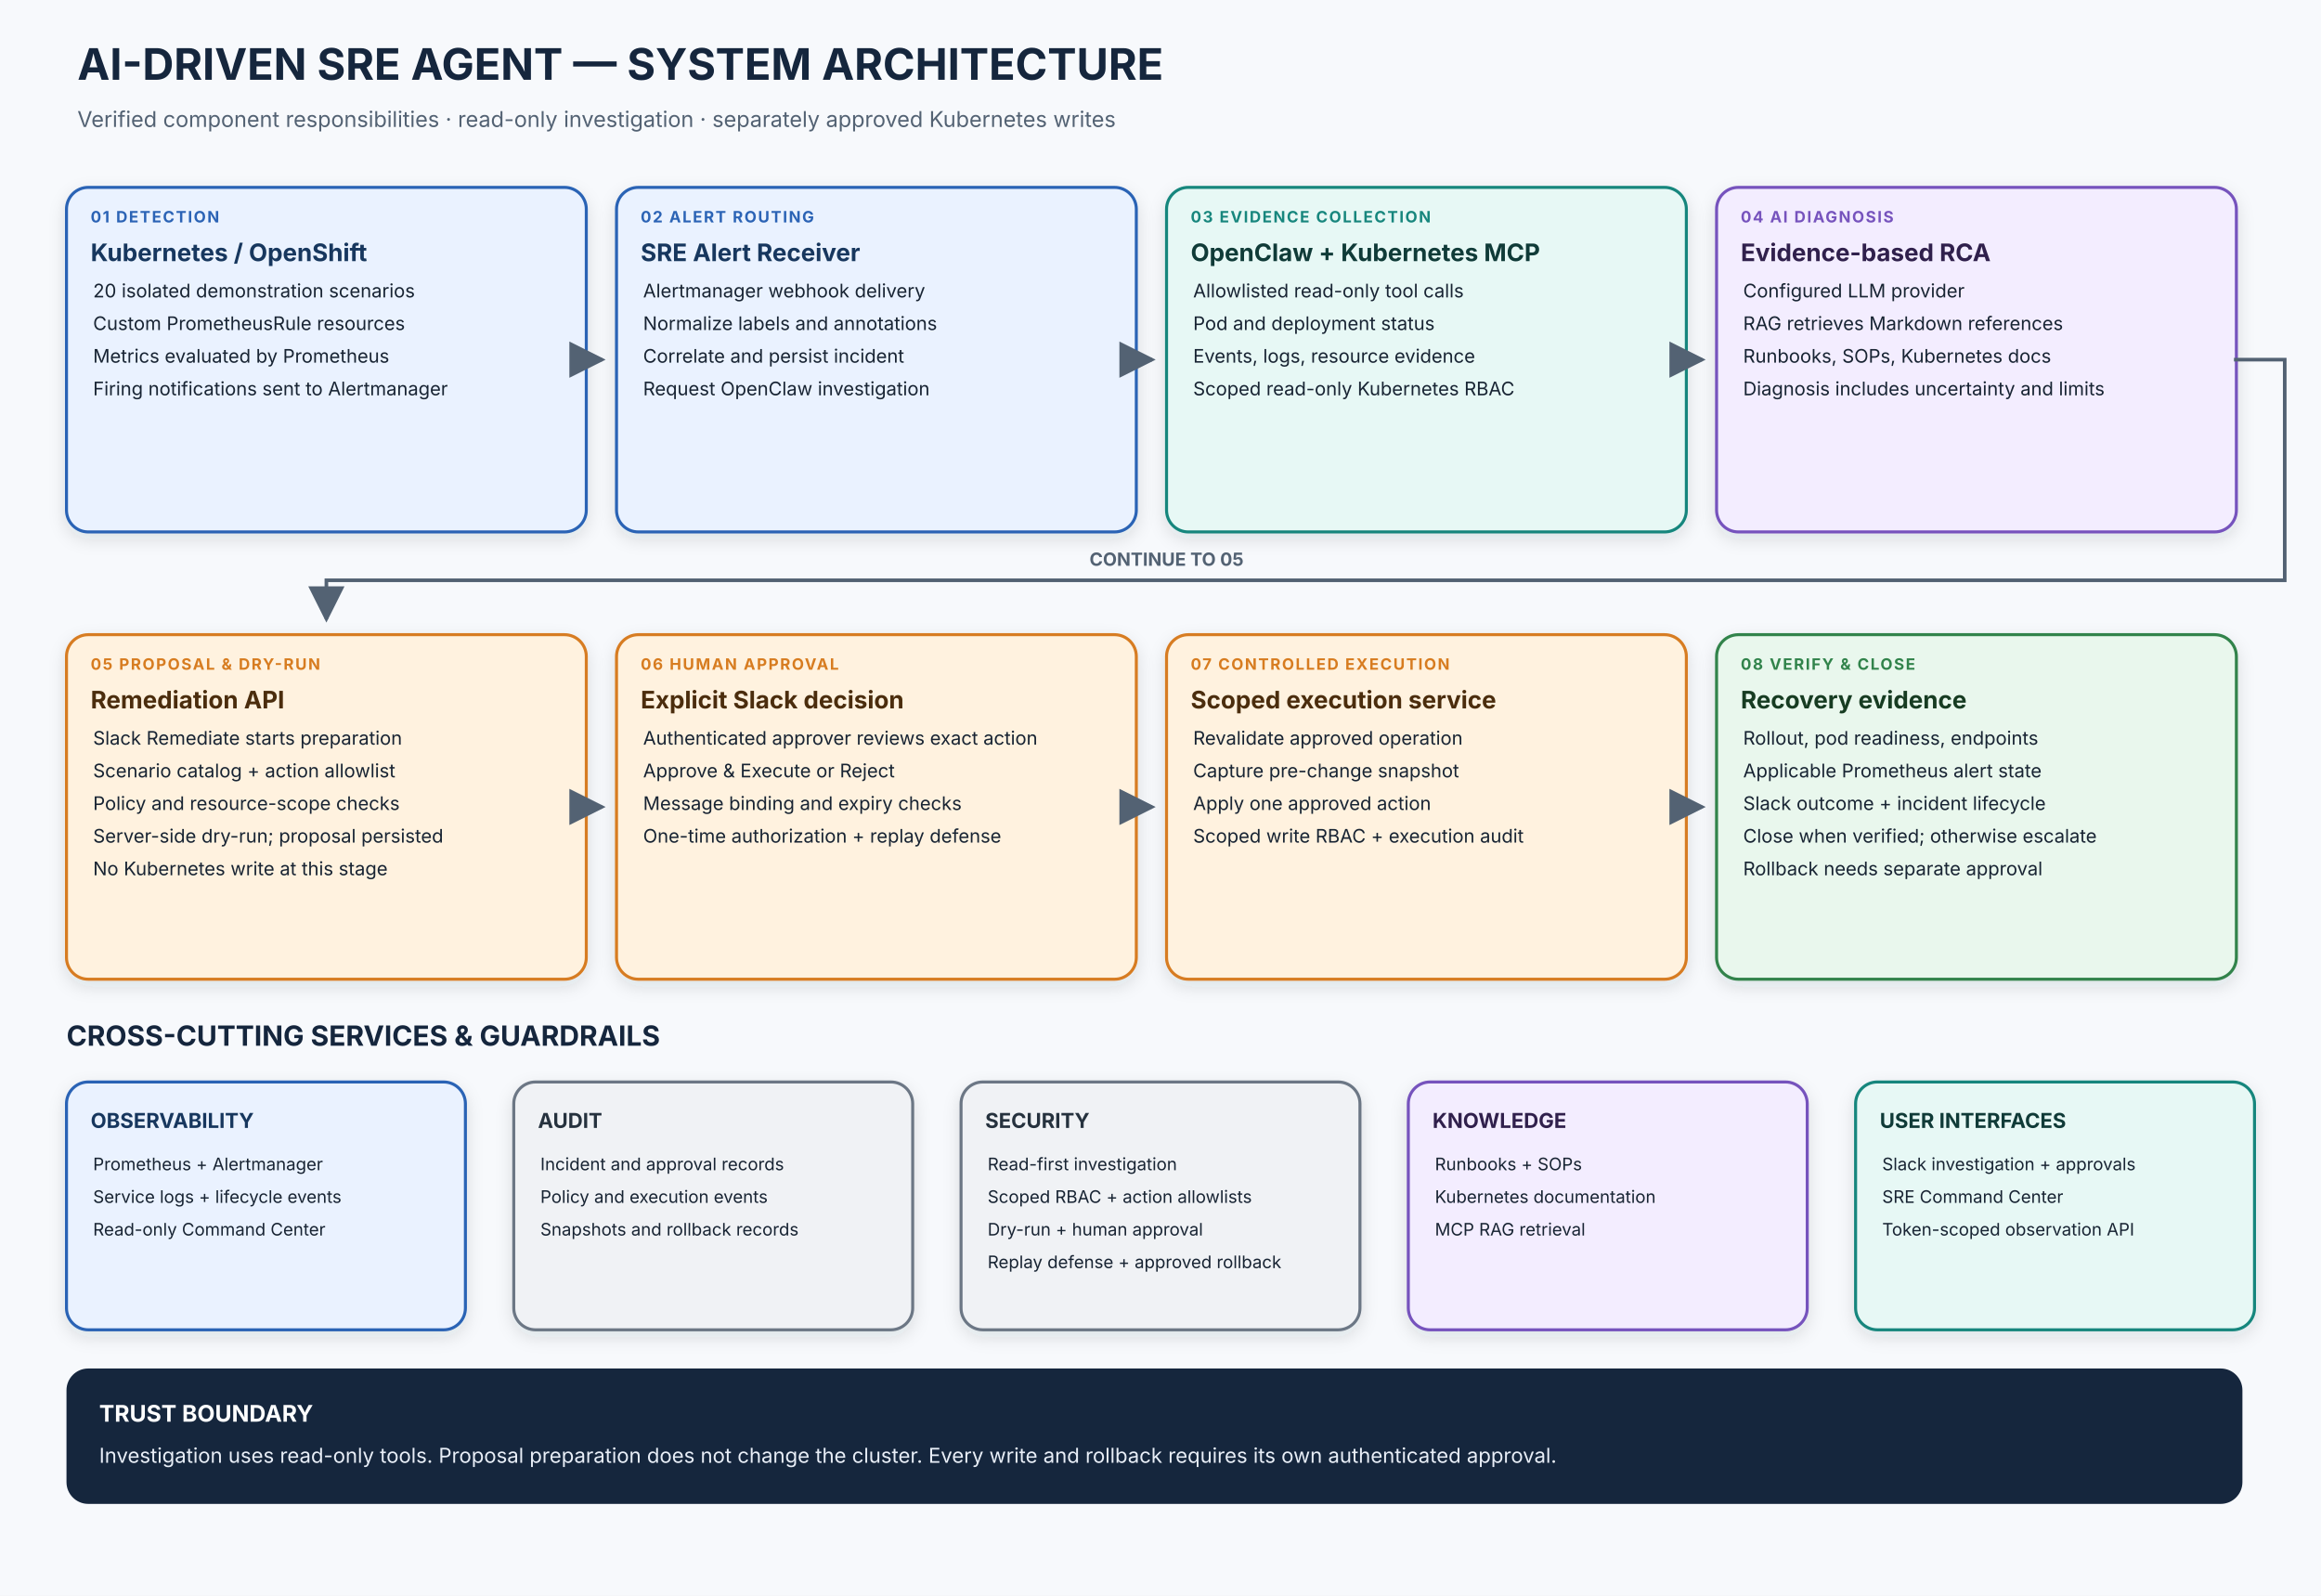
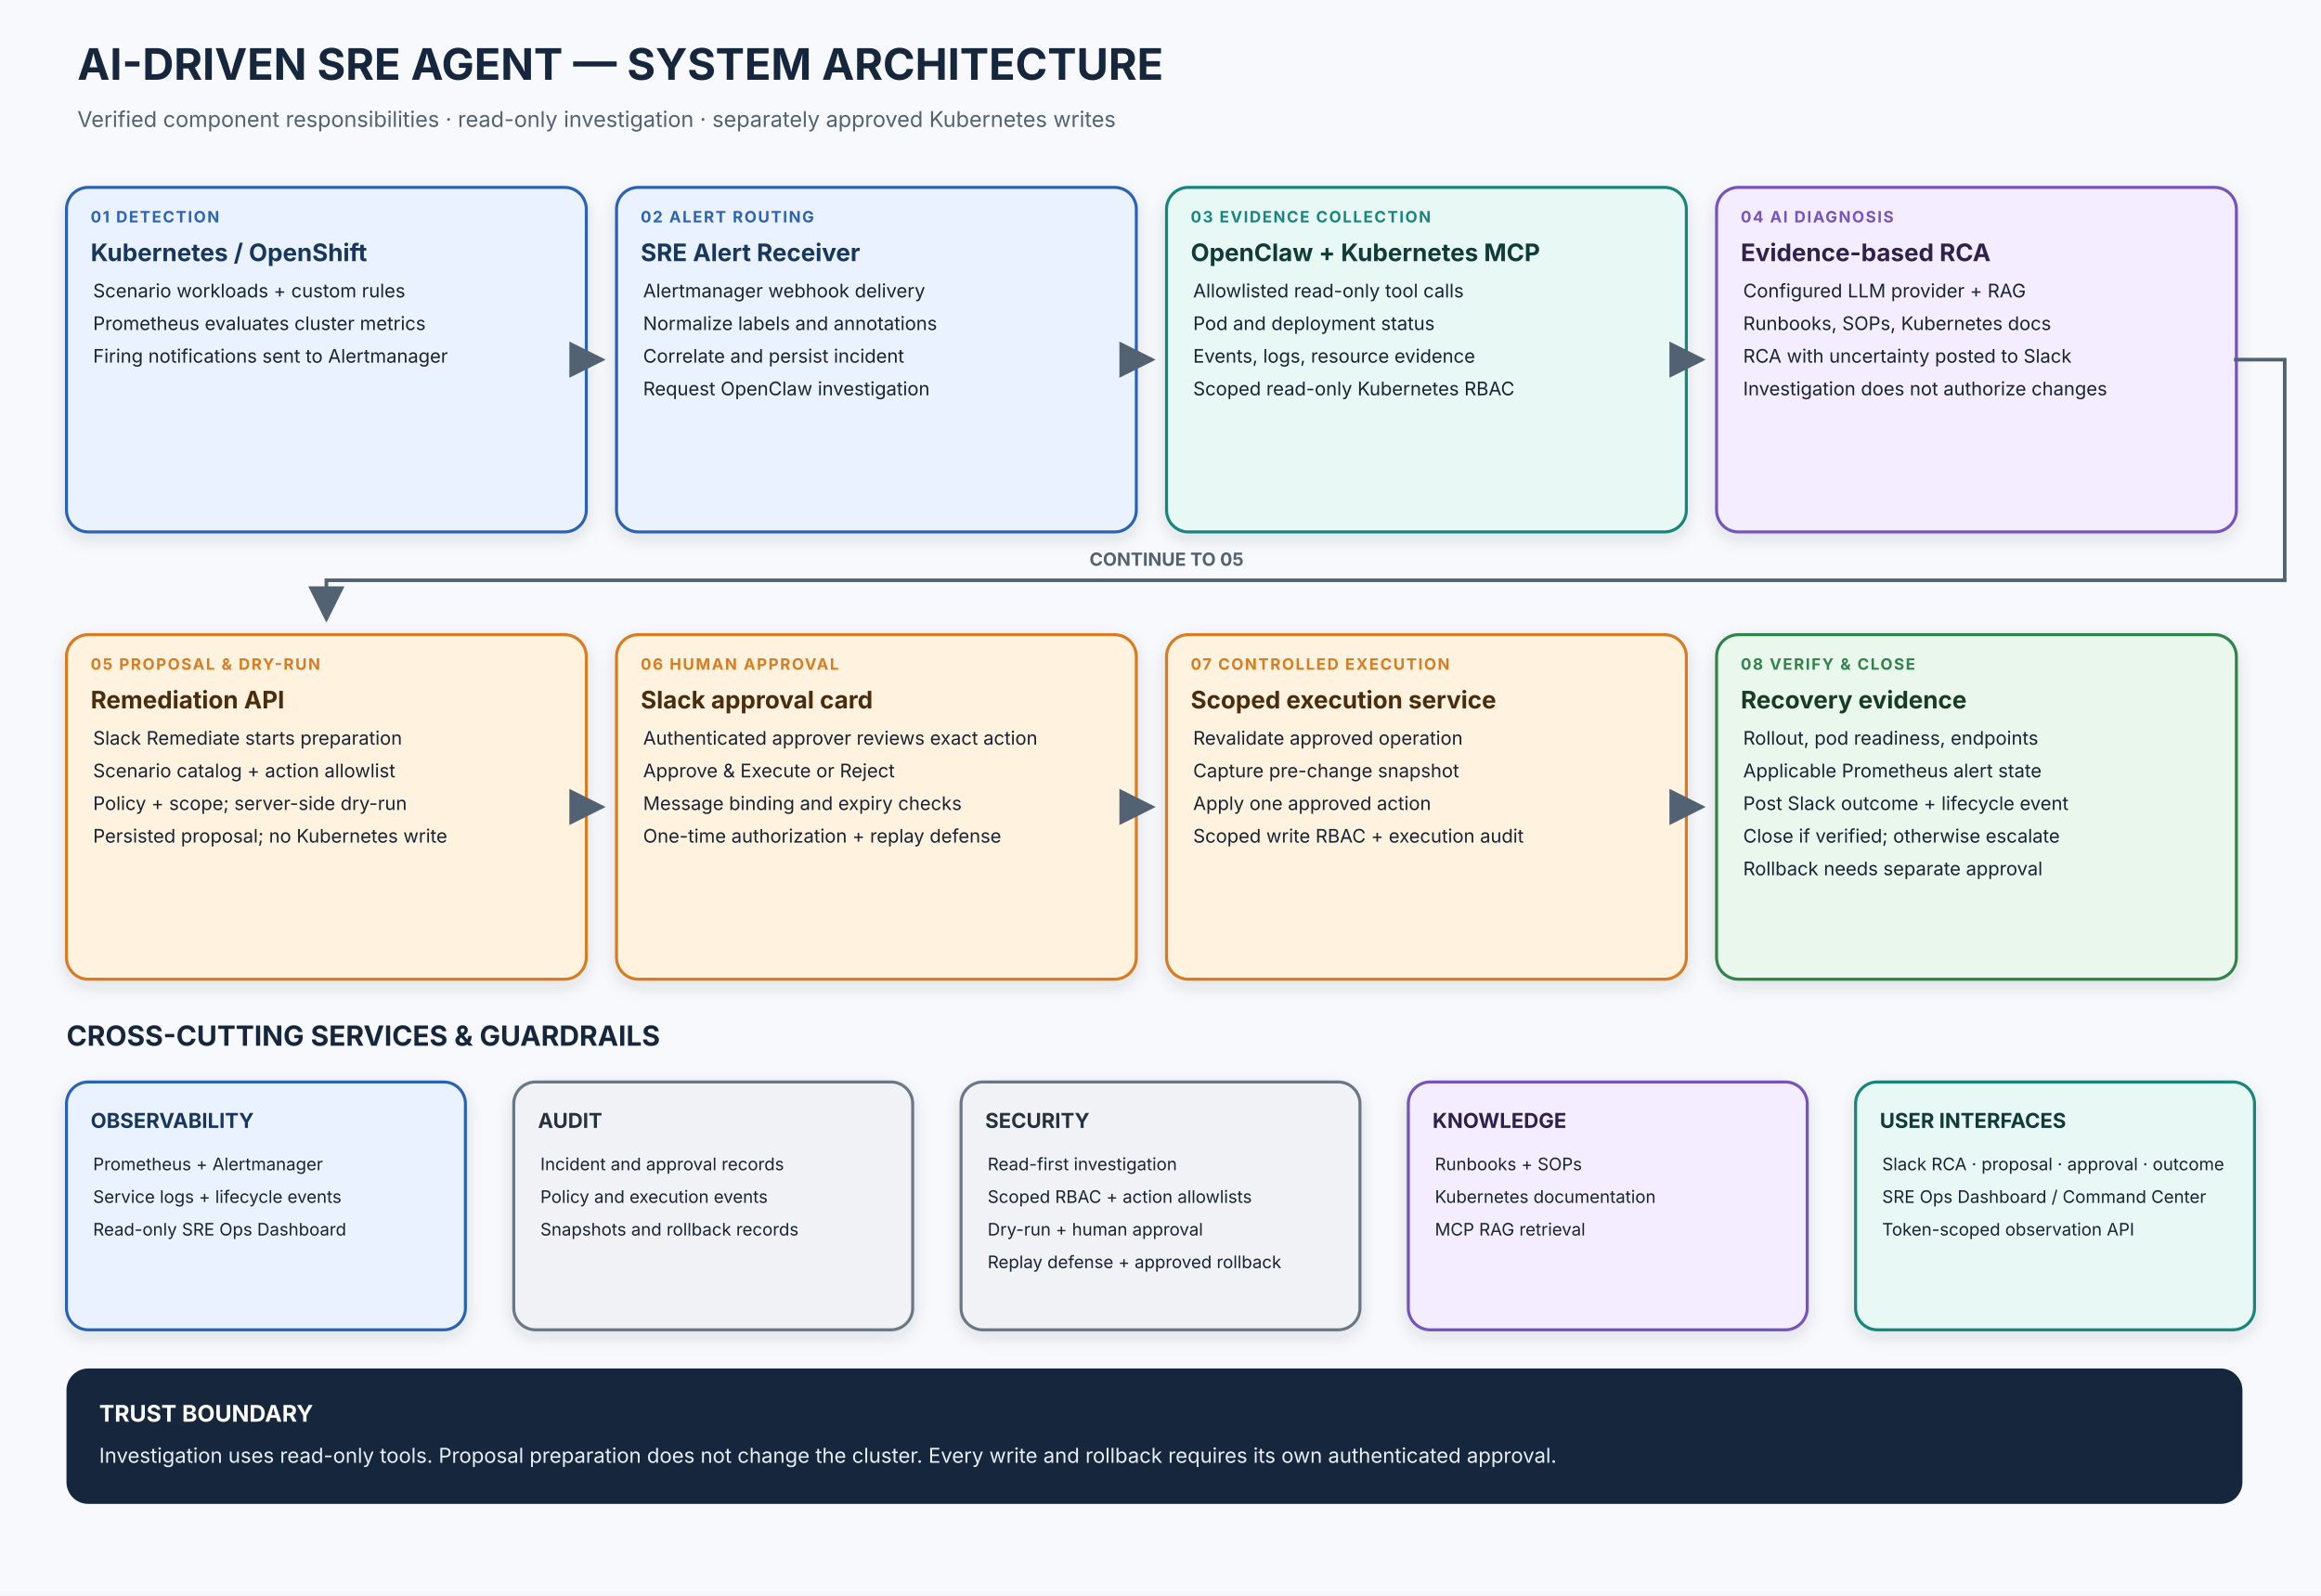
<svg xmlns="http://www.w3.org/2000/svg" width="1920" height="1320" viewBox="0 0 1920 1320" role="img" aria-labelledby="title desc">
  <defs>
    <filter id="shadow" x="-20%" y="-20%" width="140%" height="150%">
      <feDropShadow dx="0" dy="5" stdDeviation="7" flood-color="#1b2c42" flood-opacity=".12" />
    </filter>
    <marker id="arrow" markerWidth="12" markerHeight="12" refX="10" refY="6" orient="auto">
      <path d="M1 1 L11 6 L1 11 Z" fill="#536273" />
    </marker>
    <marker id="arrowWhite" markerWidth="12" markerHeight="12" refX="10" refY="6" orient="auto">
      <path d="M1 1 L11 6 L1 11 Z" fill="#ffffff" />
    </marker>
  </defs>
  <rect width="1920" height="1320" fill="#f7f9fc" />
  <text x="64" y="66" font-family="Inter,Segoe UI,Arial,sans-serif" font-size="36" font-weight="750" fill="#15263d">AI-DRIVEN SRE AGENT — SYSTEM ARCHITECTURE</text>
  <text x="64" y="105" font-family="Inter,Segoe UI,Arial,sans-serif" font-size="18" fill="#536273">Verified component responsibilities · read-only investigation · separately approved Kubernetes writes</text>
  <g filter="url(#shadow)">
    <rect x="55" y="155" width="430" height="285" rx="18" fill="#eaf2ff" stroke="#2b63b5" stroke-width="2.5" />
  </g>
  <text x="75" y="184" font-family="Inter,Segoe UI,Arial,sans-serif" font-size="13" font-weight="700" letter-spacing="1.2" fill="#2b63b5">01  DETECTION</text>
  <text x="75" y="216" font-family="Inter,Segoe UI,Arial,sans-serif" font-size="20" font-weight="730" fill="#17375e">Kubernetes / OpenShift</text>
-   <text x="77" y="246" font-family="Inter,Segoe UI,Arial,sans-serif" font-size="15.5" fill="#182433">20 isolated demonstration scenarios</text>
-   <text x="77" y="273" font-family="Inter,Segoe UI,Arial,sans-serif" font-size="15.5" fill="#182433">Custom PrometheusRule resources</text>
-   <text x="77" y="300" font-family="Inter,Segoe UI,Arial,sans-serif" font-size="15.5" fill="#182433">Metrics evaluated by Prometheus</text>
-   <text x="77" y="327" font-family="Inter,Segoe UI,Arial,sans-serif" font-size="15.5" fill="#182433">Firing notifications sent to Alertmanager</text>
+   <text x="77" y="246" font-family="Inter,Segoe UI,Arial,sans-serif" font-size="15.5" fill="#182433">Scenario workloads + custom rules</text>
+   <text x="77" y="273" font-family="Inter,Segoe UI,Arial,sans-serif" font-size="15.5" fill="#182433">Prometheus evaluates cluster metrics</text>
+   <text x="77" y="300" font-family="Inter,Segoe UI,Arial,sans-serif" font-size="15.5" fill="#182433">Firing notifications sent to Alertmanager</text>
  <g filter="url(#shadow)">
    <rect x="510" y="155" width="430" height="285" rx="18" fill="#eaf2ff" stroke="#2b63b5" stroke-width="2.5" />
  </g>
  <text x="530" y="184" font-family="Inter,Segoe UI,Arial,sans-serif" font-size="13" font-weight="700" letter-spacing="1.2" fill="#2b63b5">02  ALERT ROUTING</text>
  <text x="530" y="216" font-family="Inter,Segoe UI,Arial,sans-serif" font-size="20" font-weight="730" fill="#17375e">SRE Alert Receiver</text>
  <text x="532" y="246" font-family="Inter,Segoe UI,Arial,sans-serif" font-size="15.5" fill="#182433">Alertmanager webhook delivery</text>
  <text x="532" y="273" font-family="Inter,Segoe UI,Arial,sans-serif" font-size="15.5" fill="#182433">Normalize labels and annotations</text>
  <text x="532" y="300" font-family="Inter,Segoe UI,Arial,sans-serif" font-size="15.5" fill="#182433">Correlate and persist incident</text>
  <text x="532" y="327" font-family="Inter,Segoe UI,Arial,sans-serif" font-size="15.5" fill="#182433">Request OpenClaw investigation</text>
  <g filter="url(#shadow)">
    <rect x="965" y="155" width="430" height="285" rx="18" fill="#e7f8f5" stroke="#17867d" stroke-width="2.5" />
  </g>
  <text x="985" y="184" font-family="Inter,Segoe UI,Arial,sans-serif" font-size="13" font-weight="700" letter-spacing="1.2" fill="#17867d">03  EVIDENCE COLLECTION</text>
  <text x="985" y="216" font-family="Inter,Segoe UI,Arial,sans-serif" font-size="20" font-weight="730" fill="#103b38">OpenClaw + Kubernetes MCP</text>
  <text x="987" y="246" font-family="Inter,Segoe UI,Arial,sans-serif" font-size="15.5" fill="#182433">Allowlisted read-only tool calls</text>
  <text x="987" y="273" font-family="Inter,Segoe UI,Arial,sans-serif" font-size="15.5" fill="#182433">Pod and deployment status</text>
  <text x="987" y="300" font-family="Inter,Segoe UI,Arial,sans-serif" font-size="15.5" fill="#182433">Events, logs, resource evidence</text>
  <text x="987" y="327" font-family="Inter,Segoe UI,Arial,sans-serif" font-size="15.5" fill="#182433">Scoped read-only Kubernetes RBAC</text>
  <g filter="url(#shadow)">
    <rect x="1420" y="155" width="430" height="285" rx="18" fill="#f3edff" stroke="#7653bd" stroke-width="2.5" />
  </g>
  <text x="1440" y="184" font-family="Inter,Segoe UI,Arial,sans-serif" font-size="13" font-weight="700" letter-spacing="1.2" fill="#7653bd">04  AI DIAGNOSIS</text>
  <text x="1440" y="216" font-family="Inter,Segoe UI,Arial,sans-serif" font-size="20" font-weight="730" fill="#30204c">Evidence-based RCA</text>
-   <text x="1442" y="246" font-family="Inter,Segoe UI,Arial,sans-serif" font-size="15.5" fill="#182433">Configured LLM provider</text>
-   <text x="1442" y="273" font-family="Inter,Segoe UI,Arial,sans-serif" font-size="15.5" fill="#182433">RAG retrieves Markdown references</text>
-   <text x="1442" y="300" font-family="Inter,Segoe UI,Arial,sans-serif" font-size="15.5" fill="#182433">Runbooks, SOPs, Kubernetes docs</text>
-   <text x="1442" y="327" font-family="Inter,Segoe UI,Arial,sans-serif" font-size="15.5" fill="#182433">Diagnosis includes uncertainty and limits</text>
+   <text x="1442" y="246" font-family="Inter,Segoe UI,Arial,sans-serif" font-size="15.5" fill="#182433">Configured LLM provider + RAG</text>
+   <text x="1442" y="273" font-family="Inter,Segoe UI,Arial,sans-serif" font-size="15.5" fill="#182433">Runbooks, SOPs, Kubernetes docs</text>
+   <text x="1442" y="300" font-family="Inter,Segoe UI,Arial,sans-serif" font-size="15.5" fill="#182433">RCA with uncertainty posted to Slack</text>
+   <text x="1442" y="327" font-family="Inter,Segoe UI,Arial,sans-serif" font-size="15.5" fill="#182433">Investigation does not authorize changes</text>
  <g filter="url(#shadow)">
    <rect x="55" y="525" width="430" height="285" rx="18" fill="#fff2df" stroke="#d77c20" stroke-width="2.5" />
  </g>
  <text x="75" y="554" font-family="Inter,Segoe UI,Arial,sans-serif" font-size="13" font-weight="700" letter-spacing="1.2" fill="#d77c20">05  PROPOSAL &amp; DRY-RUN</text>
  <text x="75" y="586" font-family="Inter,Segoe UI,Arial,sans-serif" font-size="20" font-weight="730" fill="#4b2d0d">Remediation API</text>
  <text x="77" y="616" font-family="Inter,Segoe UI,Arial,sans-serif" font-size="15.5" fill="#182433">Slack Remediate starts preparation</text>
  <text x="77" y="643" font-family="Inter,Segoe UI,Arial,sans-serif" font-size="15.5" fill="#182433">Scenario catalog + action allowlist</text>
-   <text x="77" y="670" font-family="Inter,Segoe UI,Arial,sans-serif" font-size="15.5" fill="#182433">Policy and resource-scope checks</text>
-   <text x="77" y="697" font-family="Inter,Segoe UI,Arial,sans-serif" font-size="15.5" fill="#182433">Server-side dry-run; proposal persisted</text>
-   <text x="77" y="724" font-family="Inter,Segoe UI,Arial,sans-serif" font-size="15.5" fill="#182433">No Kubernetes write at this stage</text>
+   <text x="77" y="670" font-family="Inter,Segoe UI,Arial,sans-serif" font-size="15.5" fill="#182433">Policy + scope; server-side dry-run</text>
+   <text x="77" y="697" font-family="Inter,Segoe UI,Arial,sans-serif" font-size="15.5" fill="#182433">Persisted proposal; no Kubernetes write</text>
  <g filter="url(#shadow)">
    <rect x="510" y="525" width="430" height="285" rx="18" fill="#fff2df" stroke="#d77c20" stroke-width="2.5" />
  </g>
  <text x="530" y="554" font-family="Inter,Segoe UI,Arial,sans-serif" font-size="13" font-weight="700" letter-spacing="1.2" fill="#d77c20">06  HUMAN APPROVAL</text>
-   <text x="530" y="586" font-family="Inter,Segoe UI,Arial,sans-serif" font-size="20" font-weight="730" fill="#4b2d0d">Explicit Slack decision</text>
+   <text x="530" y="586" font-family="Inter,Segoe UI,Arial,sans-serif" font-size="20" font-weight="730" fill="#4b2d0d">Slack approval card</text>
  <text x="532" y="616" font-family="Inter,Segoe UI,Arial,sans-serif" font-size="15.5" fill="#182433">Authenticated approver reviews exact action</text>
  <text x="532" y="643" font-family="Inter,Segoe UI,Arial,sans-serif" font-size="15.5" fill="#182433">Approve &amp; Execute or Reject</text>
  <text x="532" y="670" font-family="Inter,Segoe UI,Arial,sans-serif" font-size="15.5" fill="#182433">Message binding and expiry checks</text>
  <text x="532" y="697" font-family="Inter,Segoe UI,Arial,sans-serif" font-size="15.5" fill="#182433">One-time authorization + replay defense</text>
  <g filter="url(#shadow)">
    <rect x="965" y="525" width="430" height="285" rx="18" fill="#fff2df" stroke="#d77c20" stroke-width="2.5" />
  </g>
  <text x="985" y="554" font-family="Inter,Segoe UI,Arial,sans-serif" font-size="13" font-weight="700" letter-spacing="1.2" fill="#d77c20">07  CONTROLLED EXECUTION</text>
  <text x="985" y="586" font-family="Inter,Segoe UI,Arial,sans-serif" font-size="20" font-weight="730" fill="#4b2d0d">Scoped execution service</text>
  <text x="987" y="616" font-family="Inter,Segoe UI,Arial,sans-serif" font-size="15.5" fill="#182433">Revalidate approved operation</text>
  <text x="987" y="643" font-family="Inter,Segoe UI,Arial,sans-serif" font-size="15.5" fill="#182433">Capture pre-change snapshot</text>
  <text x="987" y="670" font-family="Inter,Segoe UI,Arial,sans-serif" font-size="15.5" fill="#182433">Apply one approved action</text>
  <text x="987" y="697" font-family="Inter,Segoe UI,Arial,sans-serif" font-size="15.5" fill="#182433">Scoped write RBAC + execution audit</text>
  <g filter="url(#shadow)">
    <rect x="1420" y="525" width="430" height="285" rx="18" fill="#e9f7ed" stroke="#31834b" stroke-width="2.5" />
  </g>
  <text x="1440" y="554" font-family="Inter,Segoe UI,Arial,sans-serif" font-size="13" font-weight="700" letter-spacing="1.2" fill="#31834b">08  VERIFY &amp; CLOSE</text>
  <text x="1440" y="586" font-family="Inter,Segoe UI,Arial,sans-serif" font-size="20" font-weight="730" fill="#173c22">Recovery evidence</text>
  <text x="1442" y="616" font-family="Inter,Segoe UI,Arial,sans-serif" font-size="15.5" fill="#182433">Rollout, pod readiness, endpoints</text>
  <text x="1442" y="643" font-family="Inter,Segoe UI,Arial,sans-serif" font-size="15.5" fill="#182433">Applicable Prometheus alert state</text>
-   <text x="1442" y="670" font-family="Inter,Segoe UI,Arial,sans-serif" font-size="15.5" fill="#182433">Slack outcome + incident lifecycle</text>
-   <text x="1442" y="697" font-family="Inter,Segoe UI,Arial,sans-serif" font-size="15.5" fill="#182433">Close when verified; otherwise escalate</text>
+   <text x="1442" y="670" font-family="Inter,Segoe UI,Arial,sans-serif" font-size="15.5" fill="#182433">Post Slack outcome + lifecycle event</text>
+   <text x="1442" y="697" font-family="Inter,Segoe UI,Arial,sans-serif" font-size="15.5" fill="#182433">Close if verified; otherwise escalate</text>
  <text x="1442" y="724" font-family="Inter,Segoe UI,Arial,sans-serif" font-size="15.5" fill="#182433">Rollback needs separate approval</text>
  <path d="M491 297.5 H498" fill="none" stroke="#536273" stroke-width="3" marker-end="url(#arrow)" />
  <path d="M946 297.5 H953" fill="none" stroke="#536273" stroke-width="3" marker-end="url(#arrow)" />
  <path d="M1401 297.5 H1408" fill="none" stroke="#536273" stroke-width="3" marker-end="url(#arrow)" />
  <path d="M1848 297.5 H1890 V480 H270 V512" fill="none" stroke="#536273" stroke-width="3" marker-end="url(#arrow)" />
  <text x="965" y="468" text-anchor="middle" font-family="Inter,Segoe UI,Arial,sans-serif" font-size="15" font-weight="650" fill="#536273">CONTINUE TO 05</text>
  <path d="M491 667.5 H498" fill="none" stroke="#536273" stroke-width="3" marker-end="url(#arrow)" />
  <path d="M946 667.5 H953" fill="none" stroke="#536273" stroke-width="3" marker-end="url(#arrow)" />
  <path d="M1401 667.5 H1408" fill="none" stroke="#536273" stroke-width="3" marker-end="url(#arrow)" />
  <text x="55" y="865" font-family="Inter,Segoe UI,Arial,sans-serif" font-size="23" font-weight="750" fill="#15263d">CROSS-CUTTING SERVICES &amp; GUARDRAILS</text>
  <g filter="url(#shadow)">
    <rect x="55" y="895" width="330" height="205" rx="18" fill="#eaf2ff" stroke="#2b63b5" stroke-width="2.5" />
  </g>
  <text x="75" y="933" font-family="Inter,Segoe UI,Arial,sans-serif" font-size="17" font-weight="730" fill="#17375e">OBSERVABILITY</text>
  <text x="77" y="968" font-family="Inter,Segoe UI,Arial,sans-serif" font-size="14.3" fill="#182433">Prometheus + Alertmanager</text>
  <text x="77" y="995" font-family="Inter,Segoe UI,Arial,sans-serif" font-size="14.3" fill="#182433">Service logs + lifecycle events</text>
-   <text x="77" y="1022" font-family="Inter,Segoe UI,Arial,sans-serif" font-size="14.3" fill="#182433">Read-only Command Center</text>
+   <text x="77" y="1022" font-family="Inter,Segoe UI,Arial,sans-serif" font-size="14.3" fill="#182433">Read-only SRE Ops Dashboard</text>
  <g filter="url(#shadow)">
    <rect x="425" y="895" width="330" height="205" rx="18" fill="#f0f2f5" stroke="#6c7785" stroke-width="2.5" />
  </g>
  <text x="445" y="933" font-family="Inter,Segoe UI,Arial,sans-serif" font-size="17" font-weight="730" fill="#26323e">AUDIT</text>
  <text x="447" y="968" font-family="Inter,Segoe UI,Arial,sans-serif" font-size="14.3" fill="#182433">Incident and approval records</text>
  <text x="447" y="995" font-family="Inter,Segoe UI,Arial,sans-serif" font-size="14.3" fill="#182433">Policy and execution events</text>
  <text x="447" y="1022" font-family="Inter,Segoe UI,Arial,sans-serif" font-size="14.3" fill="#182433">Snapshots and rollback records</text>
  <g filter="url(#shadow)">
    <rect x="795" y="895" width="330" height="205" rx="18" fill="#f0f2f5" stroke="#6c7785" stroke-width="2.5" />
  </g>
  <text x="815" y="933" font-family="Inter,Segoe UI,Arial,sans-serif" font-size="17" font-weight="730" fill="#26323e">SECURITY</text>
  <text x="817" y="968" font-family="Inter,Segoe UI,Arial,sans-serif" font-size="14.3" fill="#182433">Read-first investigation</text>
  <text x="817" y="995" font-family="Inter,Segoe UI,Arial,sans-serif" font-size="14.3" fill="#182433">Scoped RBAC + action allowlists</text>
  <text x="817" y="1022" font-family="Inter,Segoe UI,Arial,sans-serif" font-size="14.3" fill="#182433">Dry-run + human approval</text>
  <text x="817" y="1049" font-family="Inter,Segoe UI,Arial,sans-serif" font-size="14.3" fill="#182433">Replay defense + approved rollback</text>
  <g filter="url(#shadow)">
    <rect x="1165" y="895" width="330" height="205" rx="18" fill="#f3edff" stroke="#7653bd" stroke-width="2.5" />
  </g>
  <text x="1185" y="933" font-family="Inter,Segoe UI,Arial,sans-serif" font-size="17" font-weight="730" fill="#30204c">KNOWLEDGE</text>
  <text x="1187" y="968" font-family="Inter,Segoe UI,Arial,sans-serif" font-size="14.3" fill="#182433">Runbooks + SOPs</text>
  <text x="1187" y="995" font-family="Inter,Segoe UI,Arial,sans-serif" font-size="14.3" fill="#182433">Kubernetes documentation</text>
  <text x="1187" y="1022" font-family="Inter,Segoe UI,Arial,sans-serif" font-size="14.3" fill="#182433">MCP RAG retrieval</text>
  <g filter="url(#shadow)">
    <rect x="1535" y="895" width="330" height="205" rx="18" fill="#e7f8f5" stroke="#17867d" stroke-width="2.5" />
  </g>
  <text x="1555" y="933" font-family="Inter,Segoe UI,Arial,sans-serif" font-size="17" font-weight="730" fill="#103b38">USER INTERFACES</text>
-   <text x="1557" y="968" font-family="Inter,Segoe UI,Arial,sans-serif" font-size="14.3" fill="#182433">Slack investigation + approvals</text>
-   <text x="1557" y="995" font-family="Inter,Segoe UI,Arial,sans-serif" font-size="14.3" fill="#182433">SRE Command Center</text>
+   <text x="1557" y="968" font-family="Inter,Segoe UI,Arial,sans-serif" font-size="14.3" fill="#182433">Slack RCA · proposal · approval · outcome</text>
+   <text x="1557" y="995" font-family="Inter,Segoe UI,Arial,sans-serif" font-size="14.3" fill="#182433">SRE Ops Dashboard / Command Center</text>
  <text x="1557" y="1022" font-family="Inter,Segoe UI,Arial,sans-serif" font-size="14.3" fill="#182433">Token-scoped observation API</text>
  <rect x="55" y="1132" width="1800" height="112" rx="18" fill="#15263d" />
  <text x="82" y="1176" font-family="Inter,Segoe UI,Arial,sans-serif" font-size="19" font-weight="750" fill="#ffffff">TRUST BOUNDARY</text>
  <text x="82" y="1210" font-family="Inter,Segoe UI,Arial,sans-serif" font-size="17" fill="#e8eef7">Investigation uses read-only tools. Proposal preparation does not change the cluster. Every write and rollback requires its own authenticated approval.</text>
</svg>
